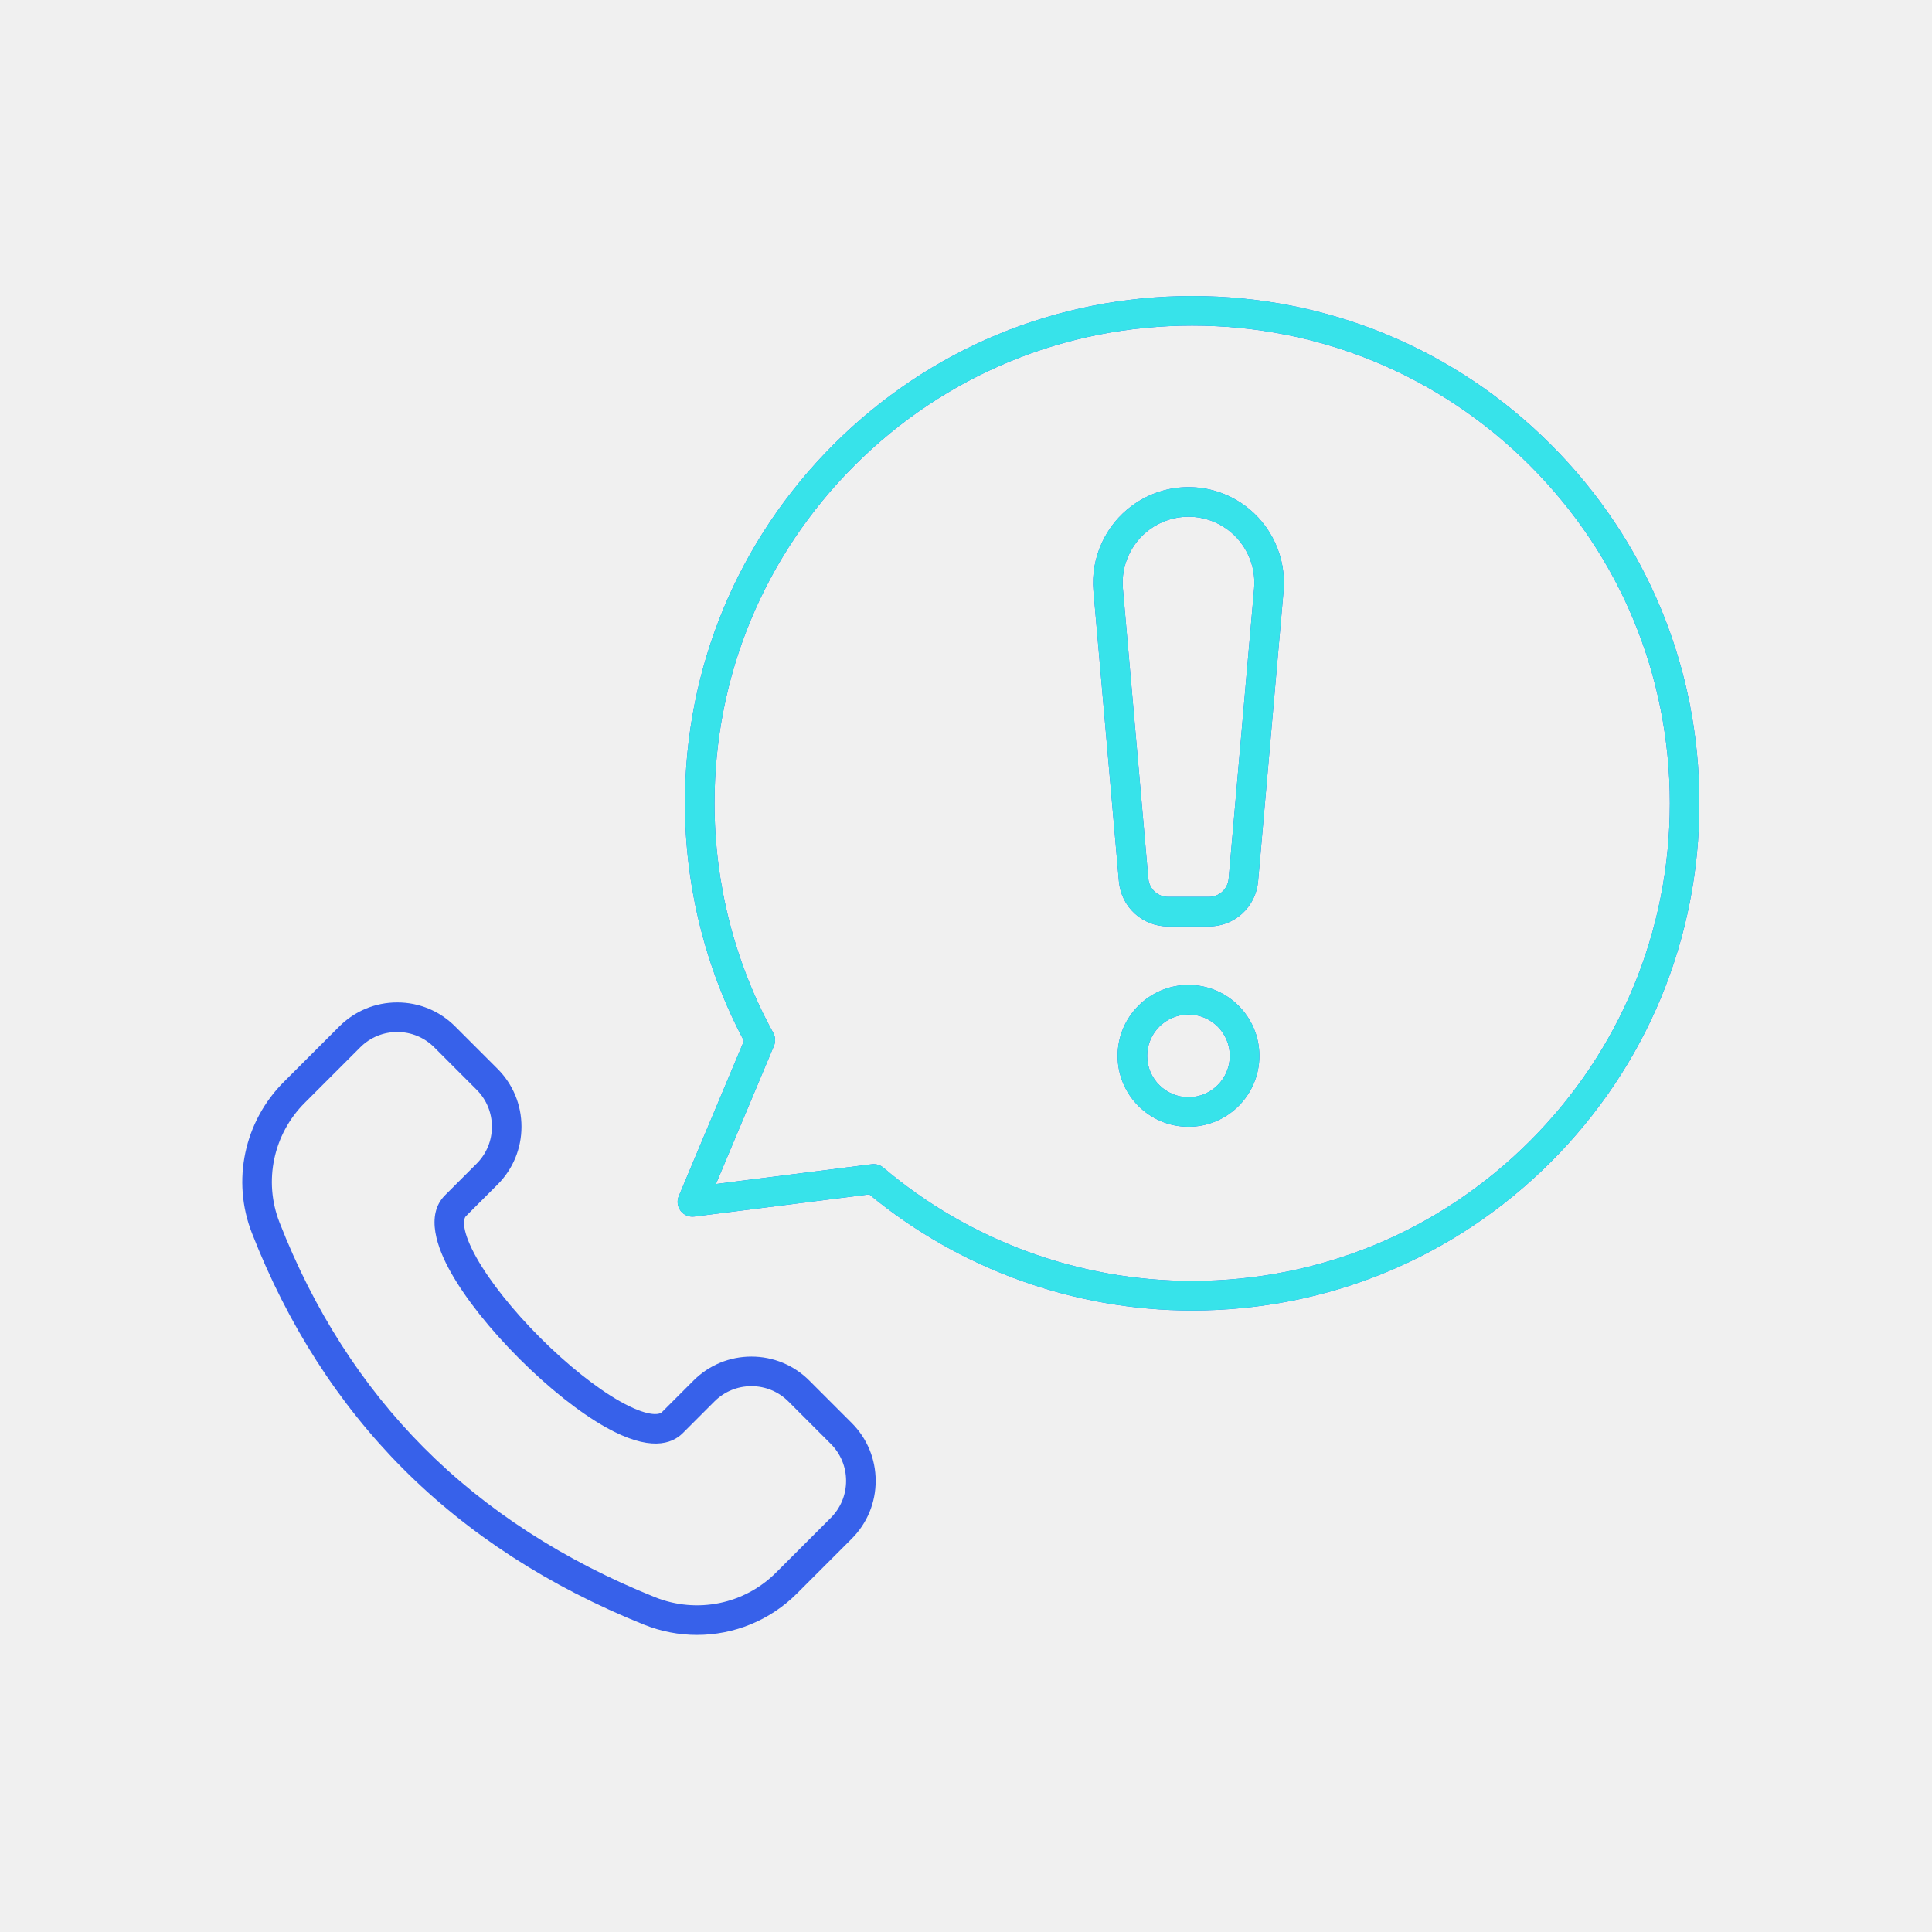
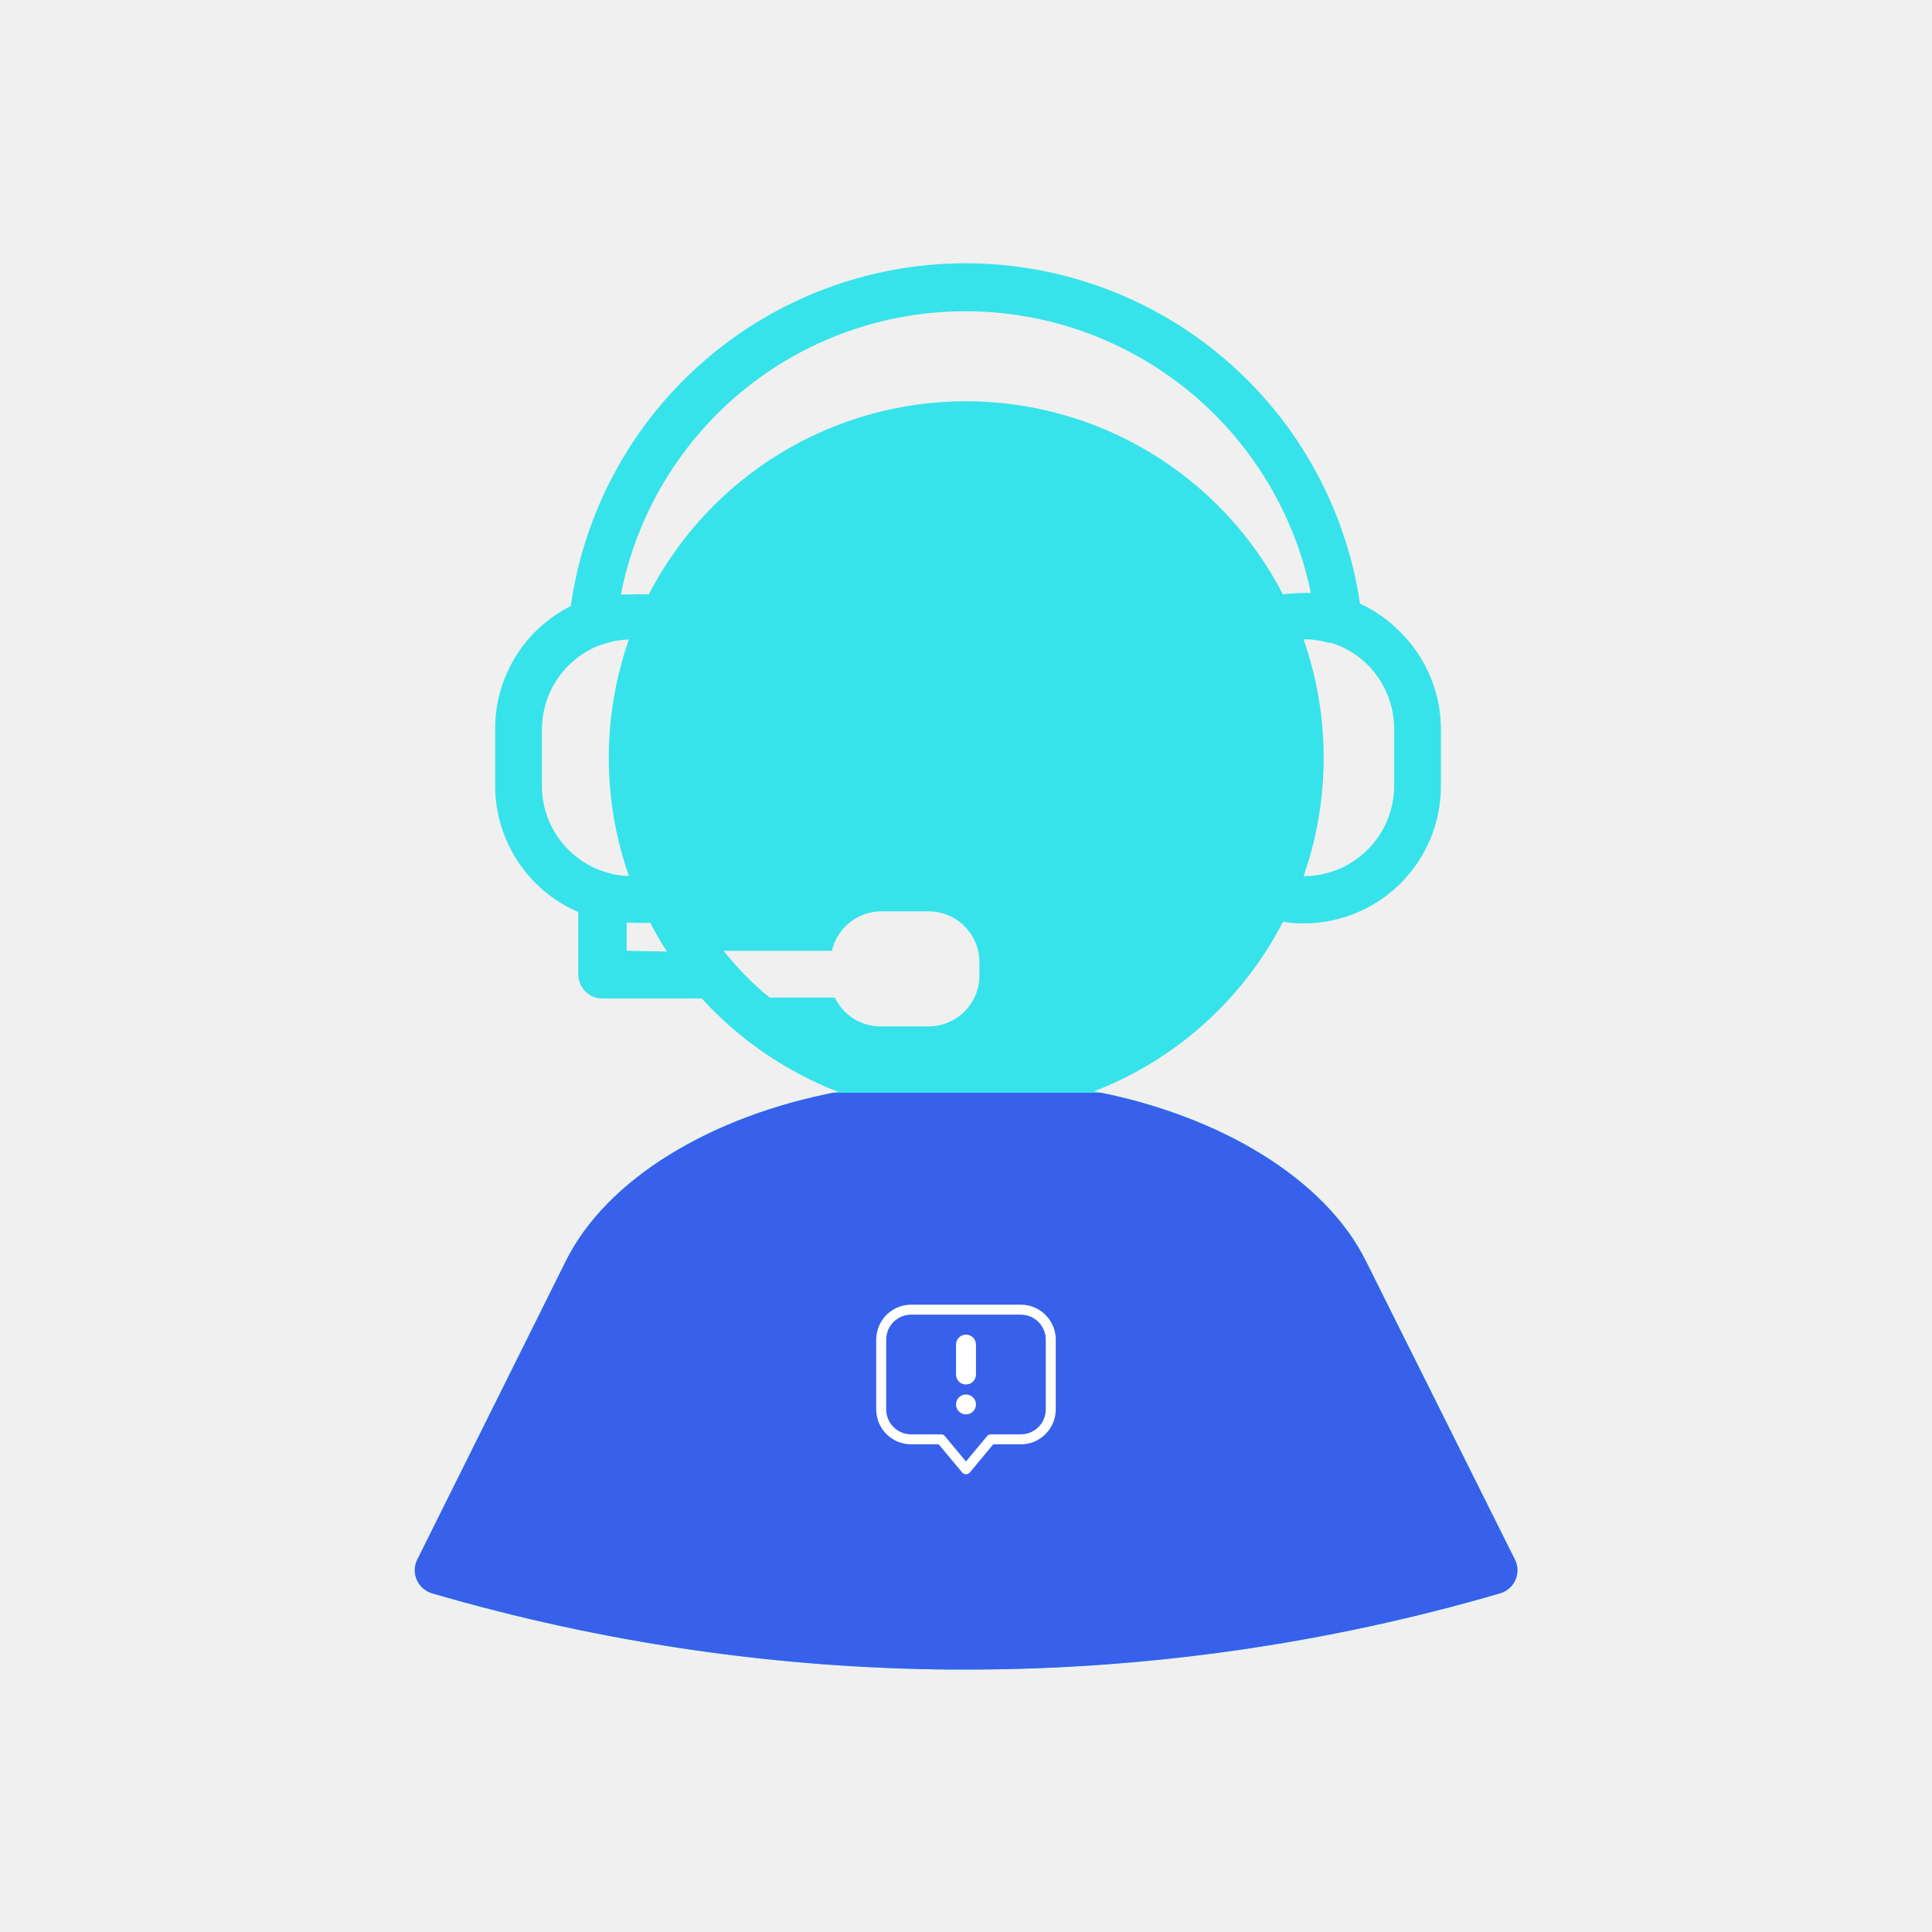
<svg xmlns="http://www.w3.org/2000/svg" width="512" zoomAndPan="magnify" viewBox="0 0 384 384" height="512" preserveAspectRatio="xMidYMid meet" version="1.2">
  <defs>
-     <clipPath id="768b642e74">
-       <path d="M 134 58.789 L 337.766 58.789 L 337.766 261 L 134 261 Z M 134 58.789 " />
+     <clipPath id="3d46007271">
+       <path d="M 82 52.09 L 302 52.09 L 302 331.84 L 82 331.84 Z M 82 52.09 " />
    </clipPath>
-     <clipPath id="ac08465428">
-       <path d="M 124.391 199 L 175 199 L 175 266.539 L 124.391 266.539 Z M 124.391 199 " />
+     <clipPath id="8593a76bc8">
+       <path d="M 82 217.199 L 302 217.199 L 302 331.84 L 82 331.84 Z M 82 217.199 " />
    </clipPath>
-     <clipPath id="9187ba305f">
-       <path d="M 134 58.789 L 337.766 58.789 L 337.766 261 L 134 261 Z M 134 58.789 " />
+     <clipPath id="096eae8f6d">
+       <path d="M 174.145 259.316 L 210 259.316 L 210 293.066 L 174.145 293.066 Z M 174.145 259.316 " />
    </clipPath>
  </defs>
-   <g id="b63b3f628e">
-     <path style=" stroke:none;fill-rule:nonzero;fill:#3761ea;fill-opacity:1;" d="M 240.254 184.141 L 232.195 184.141 C 227.051 184.141 222.832 180.273 222.387 175.148 L 217.328 117.453 C 216.75 110.859 219.719 104.344 225.074 100.453 C 231.742 95.605 240.707 95.605 247.375 100.453 C 252.73 104.344 255.699 110.859 255.121 117.453 L 250.062 175.148 C 249.613 180.273 245.395 184.141 240.25 184.141 Z M 228.531 105.207 C 224.832 107.895 222.785 112.391 223.184 116.941 L 228.242 174.637 C 228.422 176.703 230.121 178.262 232.195 178.262 L 240.254 178.262 C 242.328 178.262 244.027 176.703 244.207 174.637 L 249.266 116.941 C 249.664 112.391 247.617 107.895 243.918 105.207 C 239.316 101.863 233.133 101.863 228.531 105.207 Z M 226.801 102.828 L 226.805 102.828 Z M 226.801 102.828 " />
-     <path style=" stroke:none;fill-rule:nonzero;fill:#3761ea;fill-opacity:1;" d="M 236.227 223.953 C 228.453 223.953 222.133 217.633 222.133 209.859 C 222.133 202.09 228.453 195.766 236.227 195.766 C 243.996 195.766 250.316 202.09 250.316 209.859 C 250.316 217.633 243.996 223.953 236.227 223.953 Z M 236.227 201.645 C 231.695 201.645 228.012 205.332 228.012 209.859 C 228.012 214.391 231.695 218.074 236.227 218.074 C 240.754 218.074 244.438 214.391 244.438 209.859 C 244.438 205.332 240.754 201.645 236.227 201.645 Z M 236.227 201.645 " />
-     <path style=" stroke:none;fill-rule:nonzero;fill:#3761ea;fill-opacity:1;" d="M 138.531 324.953 C 134.992 324.953 131.426 324.285 128.008 322.914 C 109.164 315.355 93.023 304.902 80.035 291.848 C 67.23 278.98 57.148 263.242 50.066 245.07 C 46.027 234.719 48.516 222.93 56.406 215.043 L 67.441 204.008 C 70.516 200.934 74.605 199.238 78.953 199.238 C 83.301 199.238 87.391 200.934 90.465 204.008 L 98.883 212.426 C 101.957 215.5 103.648 219.586 103.648 223.938 C 103.648 228.285 101.957 232.375 98.883 235.449 L 92.602 241.727 C 92 242.332 91.77 244.758 94.738 250.027 C 97.391 254.734 101.996 260.52 107.383 265.902 C 112.766 271.289 118.555 275.895 123.258 278.547 C 128.527 281.516 130.953 281.285 131.555 280.684 L 137.836 274.402 C 140.91 271.328 145 269.633 149.348 269.633 C 153.695 269.633 157.785 271.328 160.859 274.402 L 169.277 282.82 C 172.352 285.895 174.047 289.984 174.047 294.332 C 174.047 298.68 172.352 302.77 169.277 305.844 L 158.402 316.719 C 153.027 322.094 145.848 324.953 138.527 324.953 Z M 78.953 205.117 C 76.176 205.117 73.562 206.199 71.598 208.164 L 60.562 219.199 C 54.324 225.438 52.352 234.754 55.543 242.934 C 62.332 260.348 71.973 275.41 84.203 287.699 C 96.625 300.188 112.098 310.199 130.195 317.457 C 138.5 320.789 147.938 318.867 154.246 312.562 L 165.121 301.688 C 167.086 299.723 168.168 297.109 168.168 294.332 C 168.168 291.555 167.086 288.941 165.121 286.977 L 156.703 278.559 C 154.738 276.594 152.129 275.512 149.348 275.512 C 146.57 275.512 143.957 276.594 141.992 278.559 L 135.715 284.84 C 133.535 287.02 129.105 288.586 120.375 283.668 C 115.148 280.723 109.055 275.891 103.227 270.059 C 97.395 264.23 92.562 258.141 89.617 252.91 C 86.902 248.094 84.496 241.52 88.445 237.57 L 94.723 231.293 C 96.691 229.328 97.77 226.715 97.77 223.938 C 97.77 221.156 96.691 218.547 94.723 216.582 L 86.309 208.164 C 84.344 206.199 81.73 205.117 78.953 205.117 Z M 156.324 314.641 L 156.328 314.641 Z M 156.324 314.641 " />
-     <g clip-rule="nonzero" clip-path="url(#768b642e74)">
-       <path style=" stroke:none;fill-rule:nonzero;fill:#3761ea;fill-opacity:1;" d="M 236.953 260.473 C 213.527 260.473 190.785 252.285 172.766 237.391 L 137.988 241.801 C 136.949 241.93 135.914 241.5 135.277 240.66 C 134.645 239.824 134.504 238.715 134.91 237.746 L 147.867 206.883 C 140.188 192.422 136.137 176.125 136.137 159.656 C 136.137 132.727 146.625 107.41 165.664 88.367 C 184.707 69.324 210.023 58.84 236.953 58.84 C 263.883 58.84 289.199 69.324 308.242 88.367 C 327.281 107.41 337.77 132.727 337.77 159.656 C 337.77 186.586 327.281 211.902 308.242 230.945 C 289.199 249.984 263.883 260.473 236.953 260.473 Z M 173.668 231.375 C 174.363 231.375 175.035 231.621 175.57 232.074 C 192.684 246.594 214.484 254.594 236.953 254.594 C 262.312 254.594 286.152 244.719 304.086 226.785 C 322.016 208.855 331.891 185.016 331.891 159.656 C 331.891 134.297 322.016 110.457 304.086 92.523 C 286.152 74.594 262.312 64.719 236.953 64.719 C 211.594 64.719 187.754 74.594 169.824 92.523 C 151.891 110.457 142.016 134.297 142.016 159.656 C 142.016 175.617 146.055 191.402 153.699 205.309 C 154.129 206.094 154.18 207.035 153.832 207.863 L 142.301 235.328 L 173.301 231.398 C 173.422 231.383 173.547 231.375 173.668 231.375 Z M 173.668 231.375 " />
+   <g id="a196595649">
+     <g clip-rule="nonzero" clip-path="url(#3d46007271)">
+       <path style=" stroke:none;fill-rule:nonzero;fill:#37e3ea;fill-opacity:1;" d="M 112.48 250.613 L 82.867 310.125 C 82.586 310.754 82.441 311.41 82.441 312.102 C 82.441 312.789 82.586 313.445 82.867 314.074 C 83.156 314.703 83.559 315.242 84.078 315.695 C 84.602 316.148 85.191 316.477 85.852 316.676 C 102.656 321.582 119.719 325.305 137.039 327.844 C 154.359 330.383 171.773 331.715 189.277 331.84 L 191.973 331.84 C 209.945 331.844 227.828 330.574 245.621 328.031 C 263.414 325.492 280.938 321.707 298.191 316.676 C 298.852 316.477 299.445 316.148 299.965 315.695 C 300.484 315.242 300.891 314.703 301.176 314.074 C 301.461 313.445 301.602 312.789 301.602 312.102 C 301.602 311.41 301.461 310.754 301.176 310.125 L 271.469 250.613 C 263.379 234.34 242.578 221.723 217.445 216.906 C 221.469 215.359 225.316 213.457 228.996 211.207 C 232.672 208.953 236.113 206.387 239.324 203.508 C 242.531 200.629 245.453 197.484 248.086 194.07 C 250.723 190.66 253.027 187.035 255 183.203 C 256.355 183.438 257.719 183.551 259.094 183.539 C 259.988 183.539 260.879 183.496 261.766 183.41 C 262.656 183.32 263.539 183.191 264.414 183.016 C 265.289 182.844 266.156 182.625 267.012 182.367 C 267.867 182.109 268.707 181.809 269.531 181.469 C 270.355 181.125 271.164 180.746 271.949 180.324 C 272.738 179.902 273.504 179.445 274.246 178.949 C 274.988 178.453 275.707 177.922 276.398 177.355 C 277.09 176.789 277.75 176.191 278.383 175.562 C 279.016 174.93 279.613 174.27 280.18 173.578 C 280.75 172.891 281.281 172.176 281.777 171.434 C 282.273 170.691 282.734 169.926 283.156 169.137 C 283.578 168.352 283.961 167.547 284.305 166.719 C 284.645 165.895 284.949 165.055 285.207 164.203 C 285.469 163.348 285.688 162.484 285.863 161.605 C 286.039 160.73 286.172 159.848 286.258 158.961 C 286.348 158.07 286.395 157.18 286.395 156.289 L 286.395 144.973 C 286.395 143.184 286.219 141.41 285.871 139.656 C 285.52 137.902 285.004 136.199 284.316 134.547 C 283.633 132.895 282.793 131.324 281.797 129.836 C 280.801 128.352 279.668 126.977 278.402 125.711 C 276.062 123.297 273.367 121.387 270.312 119.984 C 269.969 117.648 269.52 115.34 268.969 113.047 C 268.418 110.754 267.766 108.488 267.012 106.258 C 266.258 104.023 265.406 101.824 264.457 99.668 C 263.508 97.508 262.465 95.398 261.328 93.332 C 260.188 91.27 258.961 89.258 257.645 87.301 C 256.328 85.348 254.926 83.453 253.438 81.625 C 251.953 79.793 250.387 78.035 248.746 76.344 C 247.102 74.652 245.387 73.039 243.598 71.5 C 241.812 69.961 239.957 68.508 238.043 67.137 C 236.125 65.762 234.148 64.48 232.117 63.281 C 230.086 62.086 228.004 60.984 225.875 59.973 C 223.746 58.965 221.574 58.051 219.363 57.234 C 217.148 56.418 214.906 55.699 212.629 55.082 C 210.355 54.469 208.055 53.953 205.734 53.543 C 203.414 53.133 201.078 52.824 198.73 52.621 C 196.379 52.418 194.027 52.32 191.668 52.328 C 189.312 52.336 186.957 52.449 184.609 52.664 C 182.262 52.883 179.93 53.203 177.609 53.629 C 175.293 54.055 172.996 54.582 170.727 55.211 C 168.453 55.844 166.215 56.574 164.008 57.402 C 161.801 58.234 159.633 59.16 157.512 60.184 C 155.387 61.207 153.312 62.324 151.289 63.531 C 149.262 64.738 147.297 66.035 145.387 67.418 C 143.48 68.805 141.637 70.27 139.859 71.82 C 138.082 73.367 136.375 74.992 134.742 76.691 C 133.109 78.395 131.555 80.164 130.082 82.004 C 128.605 83.844 127.215 85.742 125.91 87.707 C 124.605 89.672 123.391 91.688 122.266 93.762 C 121.141 95.832 120.109 97.949 119.172 100.113 C 118.238 102.277 117.398 104.48 116.66 106.719 C 115.918 108.957 115.281 111.223 114.742 113.52 C 114.207 115.816 113.773 118.129 113.441 120.465 C 112.32 121.027 111.238 121.664 110.207 122.375 C 109.172 123.086 108.191 123.867 107.262 124.715 C 106.336 125.562 105.473 126.469 104.672 127.438 C 103.871 128.402 103.141 129.422 102.48 130.488 C 101.82 131.559 101.234 132.668 100.73 133.816 C 100.223 134.965 99.797 136.145 99.453 137.352 C 99.113 138.559 98.852 139.785 98.68 141.031 C 98.508 142.273 98.418 143.523 98.418 144.781 L 98.418 156 C 98.41 157.336 98.496 158.664 98.684 159.984 C 98.867 161.309 99.148 162.609 99.523 163.891 C 99.902 165.172 100.371 166.422 100.93 167.633 C 101.488 168.844 102.133 170.012 102.863 171.129 C 103.594 172.246 104.402 173.305 105.289 174.305 C 106.176 175.305 107.129 176.234 108.148 177.094 C 109.172 177.953 110.254 178.734 111.391 179.434 C 112.527 180.137 113.707 180.75 114.934 181.277 L 114.934 193.652 C 114.934 193.969 114.965 194.281 115.027 194.59 C 115.09 194.902 115.18 195.203 115.301 195.496 C 115.422 195.785 115.57 196.062 115.746 196.328 C 115.922 196.59 116.121 196.832 116.344 197.055 C 116.566 197.281 116.812 197.48 117.074 197.656 C 117.336 197.832 117.613 197.98 117.906 198.102 C 118.199 198.223 118.5 198.312 118.809 198.375 C 119.121 198.438 119.434 198.465 119.75 198.465 L 139.492 198.465 C 143.227 202.559 147.379 206.168 151.949 209.297 C 156.52 212.43 161.387 214.996 166.551 217.004 C 141.32 221.77 120.566 234.34 112.48 250.613 Z M 277.102 144.973 L 277.102 156.191 C 277.102 156.781 277.07 157.367 277.012 157.953 C 276.953 158.539 276.863 159.121 276.75 159.699 C 276.633 160.273 276.488 160.844 276.316 161.406 C 276.145 161.973 275.945 162.523 275.719 163.066 C 275.492 163.613 275.238 164.141 274.961 164.66 C 274.684 165.18 274.379 165.684 274.051 166.172 C 273.723 166.66 273.371 167.133 272.996 167.59 C 272.625 168.043 272.227 168.477 271.812 168.895 C 271.395 169.309 270.957 169.703 270.504 170.078 C 270.047 170.449 269.574 170.801 269.086 171.125 C 268.594 171.453 268.09 171.754 267.57 172.031 C 267.051 172.309 266.52 172.559 265.977 172.785 C 265.43 173.012 264.875 173.207 264.312 173.379 C 263.75 173.551 263.18 173.691 262.602 173.805 C 262.023 173.922 261.441 174.008 260.855 174.066 C 260.27 174.121 259.684 174.152 259.094 174.152 C 260.418 170.367 261.414 166.5 262.086 162.547 C 262.754 158.594 263.09 154.613 263.09 150.605 C 263.09 146.598 262.754 142.617 262.086 138.664 C 261.414 134.711 260.418 130.844 259.094 127.062 C 260.816 127.059 262.5 127.297 264.148 127.781 L 264.633 127.781 C 267.375 128.648 269.766 130.09 271.805 132.117 C 273.512 133.82 274.824 135.785 275.742 138.016 C 276.66 140.242 277.113 142.562 277.102 144.973 Z M 191.973 61.867 C 193.973 61.867 195.965 61.957 197.953 62.129 C 199.945 62.305 201.922 62.562 203.891 62.906 C 205.859 63.246 207.809 63.672 209.738 64.184 C 211.672 64.691 213.578 65.281 215.457 65.953 C 217.336 66.625 219.188 67.379 221.004 68.207 C 222.82 69.039 224.598 69.941 226.336 70.926 C 228.074 71.906 229.77 72.961 231.418 74.09 C 233.066 75.215 234.668 76.41 236.215 77.672 C 237.762 78.938 239.25 80.266 240.684 81.656 C 242.117 83.047 243.488 84.496 244.797 86.004 C 246.109 87.512 247.352 89.07 248.527 90.688 C 249.703 92.301 250.809 93.961 251.844 95.672 C 252.879 97.379 253.836 99.129 254.723 100.918 C 255.605 102.711 256.414 104.535 257.141 106.395 C 257.871 108.254 258.52 110.141 259.086 112.059 C 259.652 113.973 260.137 115.906 260.539 117.863 C 260.059 117.816 259.574 117.816 259.094 117.863 C 257.723 117.863 256.359 117.961 255 118.152 C 253.516 115.273 251.84 112.512 249.977 109.863 C 248.113 107.211 246.078 104.703 243.871 102.332 C 241.66 99.961 239.301 97.754 236.793 95.707 C 234.281 93.66 231.645 91.793 228.875 90.109 C 226.109 88.422 223.242 86.934 220.273 85.641 C 217.301 84.348 214.258 83.266 211.137 82.391 C 208.02 81.516 204.855 80.855 201.645 80.414 C 198.438 79.973 195.215 79.75 191.973 79.75 C 188.734 79.75 185.512 79.973 182.301 80.414 C 179.094 80.855 175.93 81.516 172.809 82.391 C 169.691 83.266 166.645 84.348 163.676 85.641 C 160.707 86.934 157.836 88.422 155.07 90.109 C 152.305 91.793 149.668 93.66 147.156 95.707 C 144.645 97.754 142.285 99.961 140.078 102.332 C 137.871 104.703 135.836 107.211 133.969 109.863 C 132.105 112.512 130.43 115.273 128.945 118.152 C 127.84 118.082 126.73 118.082 125.625 118.152 L 123.41 118.152 C 123.793 116.188 124.266 114.238 124.82 112.312 C 125.375 110.387 126.008 108.488 126.727 106.617 C 127.445 104.746 128.242 102.91 129.117 101.105 C 129.996 99.305 130.945 97.543 131.977 95.82 C 133.004 94.102 134.102 92.426 135.277 90.801 C 136.449 89.176 137.688 87.605 138.996 86.086 C 140.305 84.566 141.676 83.105 143.109 81.707 C 144.543 80.305 146.035 78.969 147.586 77.699 C 149.133 76.426 150.734 75.223 152.387 74.09 C 154.039 72.957 155.738 71.895 157.484 70.91 C 159.227 69.922 161.012 69.012 162.836 68.18 C 164.656 67.344 166.512 66.59 168.402 65.918 C 170.289 65.246 172.203 64.652 174.141 64.145 C 176.078 63.637 178.035 63.215 180.012 62.875 C 181.988 62.535 183.973 62.281 185.973 62.113 C 187.969 61.945 189.969 61.863 191.973 61.867 Z M 107.711 156.191 L 107.711 144.973 C 107.715 144.098 107.781 143.227 107.91 142.359 C 108.039 141.496 108.23 140.645 108.48 139.805 C 108.734 138.969 109.047 138.152 109.418 137.359 C 109.793 136.566 110.219 135.809 110.703 135.078 C 111.188 134.348 111.719 133.656 112.305 133.004 C 112.887 132.352 113.516 131.746 114.188 131.184 C 114.859 130.625 115.57 130.117 116.316 129.66 C 117.062 129.203 117.836 128.801 118.641 128.457 L 119.797 128.07 C 121.48 127.477 123.215 127.156 124.996 127.109 C 123.676 130.883 122.68 134.746 122.008 138.688 C 121.336 142.633 121 146.605 121 150.605 C 121 154.605 121.336 158.578 122.008 162.523 C 122.68 166.469 123.676 170.328 124.996 174.102 C 123.52 174.102 122.074 173.875 120.664 173.43 C 119.734 173.16 118.836 172.82 117.961 172.406 C 117.09 171.996 116.254 171.516 115.457 170.965 C 114.664 170.418 113.918 169.809 113.219 169.141 C 112.523 168.469 111.883 167.75 111.305 166.977 C 110.723 166.203 110.207 165.391 109.762 164.535 C 109.312 163.68 108.934 162.793 108.629 161.875 C 108.324 160.961 108.094 160.023 107.941 159.07 C 107.785 158.117 107.711 157.156 107.711 156.191 Z M 124.562 188.98 L 124.562 183.395 L 125.863 183.395 C 126.988 183.465 128.109 183.465 129.234 183.395 C 130.238 185.367 131.348 187.277 132.559 189.125 Z M 144.066 188.98 L 165.348 188.98 C 165.473 188.438 165.641 187.906 165.855 187.391 C 166.066 186.875 166.32 186.379 166.617 185.902 C 166.91 185.43 167.242 184.98 167.609 184.562 C 167.98 184.145 168.383 183.758 168.816 183.402 C 169.246 183.051 169.707 182.734 170.191 182.461 C 170.676 182.184 171.184 181.945 171.707 181.754 C 172.23 181.562 172.766 181.414 173.316 181.309 C 173.863 181.203 174.418 181.145 174.977 181.133 L 184.605 181.133 C 185.27 181.137 185.926 181.203 186.574 181.336 C 187.223 181.469 187.852 181.66 188.461 181.918 C 189.07 182.172 189.652 182.484 190.203 182.855 C 190.75 183.223 191.258 183.641 191.727 184.113 C 192.191 184.582 192.609 185.09 192.977 185.641 C 193.344 186.191 193.652 186.773 193.906 187.387 C 194.156 187.996 194.348 188.629 194.477 189.277 C 194.605 189.926 194.672 190.582 194.672 191.246 L 194.672 193.891 C 194.672 194.555 194.605 195.211 194.477 195.859 C 194.348 196.508 194.156 197.141 193.906 197.75 C 193.652 198.363 193.344 198.945 192.977 199.496 C 192.609 200.047 192.191 200.555 191.727 201.027 C 191.258 201.496 190.75 201.914 190.203 202.285 C 189.652 202.652 189.07 202.965 188.461 203.219 C 187.852 203.477 187.223 203.668 186.574 203.801 C 185.926 203.934 185.27 204 184.605 204.004 L 174.977 204.004 C 174.027 204 173.102 203.867 172.191 203.602 C 171.281 203.336 170.426 202.949 169.625 202.445 C 168.824 201.938 168.109 201.328 167.48 200.621 C 166.852 199.91 166.332 199.129 165.926 198.273 L 152.973 198.273 C 149.582 195.512 146.531 192.414 143.824 188.98 Z M 144.066 188.98 " />
    </g>
-     <path style=" stroke:none;fill-rule:nonzero;fill:#37e3ea;fill-opacity:1;" d="M 240.254 184.141 L 232.195 184.141 C 227.051 184.141 222.832 180.273 222.387 175.148 L 217.328 117.453 C 216.75 110.859 219.719 104.344 225.074 100.453 C 231.742 95.605 240.707 95.605 247.375 100.453 C 252.73 104.344 255.699 110.859 255.121 117.453 L 250.062 175.148 C 249.613 180.273 245.395 184.141 240.25 184.141 Z M 228.531 105.207 C 224.832 107.895 222.785 112.391 223.184 116.941 L 228.242 174.637 C 228.422 176.703 230.121 178.262 232.195 178.262 L 240.254 178.262 C 242.328 178.262 244.027 176.703 244.207 174.637 L 249.266 116.941 C 249.664 112.391 247.617 107.895 243.918 105.207 C 239.316 101.863 233.133 101.863 228.531 105.207 Z M 226.801 102.828 L 226.805 102.828 Z M 226.801 102.828 " />
-     <path style=" stroke:none;fill-rule:nonzero;fill:#37e3ea;fill-opacity:1;" d="M 236.227 223.953 C 228.453 223.953 222.133 217.633 222.133 209.859 C 222.133 202.09 228.453 195.766 236.227 195.766 C 243.996 195.766 250.316 202.09 250.316 209.859 C 250.316 217.633 243.996 223.953 236.227 223.953 Z M 236.227 201.645 C 231.695 201.645 228.012 205.332 228.012 209.859 C 228.012 214.391 231.695 218.074 236.227 218.074 C 240.754 218.074 244.438 214.391 244.438 209.859 C 244.438 205.332 240.754 201.645 236.227 201.645 Z M 236.227 201.645 " />
-     <g clip-rule="nonzero" clip-path="url(#ac08465428)">
-       <path style=" stroke:none;fill-rule:nonzero;fill:#37e3ea;fill-opacity:1;" d="M 138.531 324.953 C 134.992 324.953 131.426 324.285 128.008 322.914 C 109.164 315.355 93.023 304.902 80.035 291.848 C 67.23 278.98 57.148 263.242 50.066 245.07 C 46.027 234.719 48.516 222.93 56.406 215.043 L 67.441 204.008 C 70.516 200.934 74.605 199.238 78.953 199.238 C 83.301 199.238 87.391 200.934 90.465 204.008 L 98.883 212.426 C 101.957 215.5 103.648 219.586 103.648 223.938 C 103.648 228.285 101.957 232.375 98.883 235.449 L 92.602 241.727 C 92 242.332 91.77 244.758 94.738 250.027 C 97.391 254.734 101.996 260.52 107.383 265.902 C 112.766 271.289 118.555 275.895 123.258 278.547 C 128.527 281.516 130.953 281.285 131.555 280.684 L 137.836 274.402 C 140.91 271.328 145 269.633 149.348 269.633 C 153.695 269.633 157.785 271.328 160.859 274.402 L 169.277 282.82 C 172.352 285.895 174.047 289.984 174.047 294.332 C 174.047 298.68 172.352 302.77 169.277 305.844 L 158.402 316.719 C 153.027 322.094 145.848 324.953 138.527 324.953 Z M 78.953 205.117 C 76.176 205.117 73.562 206.199 71.598 208.164 L 60.562 219.199 C 54.324 225.438 52.352 234.754 55.543 242.934 C 62.332 260.348 71.973 275.41 84.203 287.699 C 96.625 300.188 112.098 310.199 130.195 317.457 C 138.5 320.789 147.938 318.867 154.246 312.562 L 165.121 301.688 C 167.086 299.723 168.168 297.109 168.168 294.332 C 168.168 291.555 167.086 288.941 165.121 286.977 L 156.703 278.559 C 154.738 276.594 152.129 275.512 149.348 275.512 C 146.57 275.512 143.957 276.594 141.992 278.559 L 135.715 284.84 C 133.535 287.02 129.105 288.586 120.375 283.668 C 115.148 280.723 109.055 275.891 103.227 270.059 C 97.395 264.23 92.562 258.141 89.617 252.91 C 86.902 248.094 84.496 241.52 88.445 237.57 L 94.723 231.293 C 96.691 229.328 97.77 226.715 97.77 223.938 C 97.77 221.156 96.691 218.547 94.723 216.582 L 86.309 208.164 C 84.344 206.199 81.73 205.117 78.953 205.117 Z M 156.324 314.641 L 156.328 314.641 Z M 156.324 314.641 " />
+     <g clip-rule="nonzero" clip-path="url(#8593a76bc8)">
+       <path style=" stroke:none;fill-rule:nonzero;fill:#3761ea;fill-opacity:1;" d="M 112.48 250.613 L 82.867 310.125 C 82.586 310.754 82.441 311.41 82.441 312.102 C 82.441 312.789 82.586 313.445 82.867 314.074 C 83.156 314.703 83.559 315.242 84.078 315.695 C 84.602 316.148 85.191 316.477 85.852 316.676 C 102.656 321.582 119.719 325.305 137.039 327.844 C 154.359 330.383 171.773 331.715 189.277 331.84 L 191.973 331.84 C 209.945 331.844 227.828 330.574 245.621 328.031 C 263.414 325.492 280.938 321.707 298.191 316.676 C 298.852 316.477 299.445 316.148 299.965 315.695 C 300.484 315.242 300.891 314.703 301.176 314.074 C 301.461 313.445 301.602 312.789 301.602 312.102 C 301.602 311.41 301.461 310.754 301.176 310.125 L 271.469 250.613 C 263.379 234.34 242.578 221.723 217.445 216.906 C 221.469 215.359 225.316 213.457 228.996 211.207 C 232.672 208.953 236.113 206.387 239.324 203.508 C 242.531 200.629 245.453 197.484 248.086 194.07 C 250.723 190.66 253.027 187.035 255 183.203 C 256.355 183.438 257.719 183.551 259.094 183.539 C 259.988 183.539 260.879 183.496 261.766 183.41 C 262.656 183.32 263.539 183.191 264.414 183.016 C 265.289 182.844 266.156 182.625 267.012 182.367 C 267.867 182.109 268.707 181.809 269.531 181.469 C 270.355 181.125 271.164 180.746 271.949 180.324 C 272.738 179.902 273.504 179.445 274.246 178.949 C 274.988 178.453 275.707 177.922 276.398 177.355 C 277.09 176.789 277.75 176.191 278.383 175.562 C 279.016 174.93 279.613 174.27 280.18 173.578 C 280.75 172.891 281.281 172.176 281.777 171.434 C 282.273 170.691 282.734 169.926 283.156 169.137 C 283.578 168.352 283.961 167.547 284.305 166.719 C 284.645 165.895 284.949 165.055 285.207 164.203 C 285.469 163.348 285.688 162.484 285.863 161.605 C 286.039 160.73 286.172 159.848 286.258 158.961 C 286.348 158.07 286.395 157.18 286.395 156.289 L 286.395 144.973 C 286.395 143.184 286.219 141.41 285.871 139.656 C 285.52 137.902 285.004 136.199 284.316 134.547 C 283.633 132.895 282.793 131.324 281.797 129.836 C 280.801 128.352 279.668 126.977 278.402 125.711 C 276.062 123.297 273.367 121.387 270.312 119.984 C 269.969 117.648 269.52 115.34 268.969 113.047 C 268.418 110.754 267.766 108.488 267.012 106.258 C 266.258 104.023 265.406 101.824 264.457 99.668 C 263.508 97.508 262.465 95.398 261.328 93.332 C 260.188 91.27 258.961 89.258 257.645 87.301 C 256.328 85.348 254.926 83.453 253.438 81.625 C 251.953 79.793 250.387 78.035 248.746 76.344 C 247.102 74.652 245.387 73.039 243.598 71.5 C 241.812 69.961 239.957 68.508 238.043 67.137 C 236.125 65.762 234.148 64.48 232.117 63.281 C 230.086 62.086 228.004 60.984 225.875 59.973 C 223.746 58.965 221.574 58.051 219.363 57.234 C 217.148 56.418 214.906 55.699 212.629 55.082 C 210.355 54.469 208.055 53.953 205.734 53.543 C 203.414 53.133 201.078 52.824 198.73 52.621 C 196.379 52.418 194.027 52.32 191.668 52.328 C 189.312 52.336 186.957 52.449 184.609 52.664 C 182.262 52.883 179.93 53.203 177.609 53.629 C 175.293 54.055 172.996 54.582 170.727 55.211 C 168.453 55.844 166.215 56.574 164.008 57.402 C 161.801 58.234 159.633 59.16 157.512 60.184 C 155.387 61.207 153.312 62.324 151.289 63.531 C 149.262 64.738 147.297 66.035 145.387 67.418 C 143.48 68.805 141.637 70.27 139.859 71.82 C 138.082 73.367 136.375 74.992 134.742 76.691 C 133.109 78.395 131.555 80.164 130.082 82.004 C 128.605 83.844 127.215 85.742 125.91 87.707 C 124.605 89.672 123.391 91.688 122.266 93.762 C 121.141 95.832 120.109 97.949 119.172 100.113 C 118.238 102.277 117.398 104.48 116.66 106.719 C 115.918 108.957 115.281 111.223 114.742 113.52 C 114.207 115.816 113.773 118.129 113.441 120.465 C 112.32 121.027 111.238 121.664 110.207 122.375 C 109.172 123.086 108.191 123.867 107.262 124.715 C 106.336 125.562 105.473 126.469 104.672 127.438 C 103.871 128.402 103.141 129.422 102.48 130.488 C 101.82 131.559 101.234 132.668 100.73 133.816 C 100.223 134.965 99.797 136.145 99.453 137.352 C 99.113 138.559 98.852 139.785 98.68 141.031 C 98.508 142.273 98.418 143.523 98.418 144.781 L 98.418 156 C 98.41 157.336 98.496 158.664 98.684 159.984 C 98.867 161.309 99.148 162.609 99.523 163.891 C 99.902 165.172 100.371 166.422 100.93 167.633 C 101.488 168.844 102.133 170.012 102.863 171.129 C 103.594 172.246 104.402 173.305 105.289 174.305 C 106.176 175.305 107.129 176.234 108.148 177.094 C 109.172 177.953 110.254 178.734 111.391 179.434 C 112.527 180.137 113.707 180.75 114.934 181.277 L 114.934 193.652 C 114.934 193.969 114.965 194.281 115.027 194.59 C 115.09 194.902 115.18 195.203 115.301 195.496 C 115.422 195.785 115.57 196.062 115.746 196.328 C 115.922 196.59 116.121 196.832 116.344 197.055 C 116.566 197.281 116.812 197.48 117.074 197.656 C 117.336 197.832 117.613 197.98 117.906 198.102 C 118.199 198.223 118.5 198.312 118.809 198.375 C 119.121 198.438 119.434 198.465 119.75 198.465 L 139.492 198.465 C 143.227 202.559 147.379 206.168 151.949 209.297 C 156.52 212.43 161.387 214.996 166.551 217.004 C 141.32 221.77 120.566 234.34 112.48 250.613 Z M 277.102 144.973 L 277.102 156.191 C 277.102 156.781 277.07 157.367 277.012 157.953 C 276.953 158.539 276.863 159.121 276.75 159.699 C 276.633 160.273 276.488 160.844 276.316 161.406 C 276.145 161.973 275.945 162.523 275.719 163.066 C 275.492 163.613 275.238 164.141 274.961 164.66 C 274.684 165.18 274.379 165.684 274.051 166.172 C 273.723 166.66 273.371 167.133 272.996 167.59 C 272.625 168.043 272.227 168.477 271.812 168.895 C 271.395 169.309 270.957 169.703 270.504 170.078 C 270.047 170.449 269.574 170.801 269.086 171.125 C 268.594 171.453 268.09 171.754 267.57 172.031 C 267.051 172.309 266.52 172.559 265.977 172.785 C 265.43 173.012 264.875 173.207 264.312 173.379 C 263.75 173.551 263.18 173.691 262.602 173.805 C 262.023 173.922 261.441 174.008 260.855 174.066 C 260.27 174.121 259.684 174.152 259.094 174.152 C 260.418 170.367 261.414 166.5 262.086 162.547 C 262.754 158.594 263.09 154.613 263.09 150.605 C 263.09 146.598 262.754 142.617 262.086 138.664 C 261.414 134.711 260.418 130.844 259.094 127.062 C 260.816 127.059 262.5 127.297 264.148 127.781 L 264.633 127.781 C 267.375 128.648 269.766 130.09 271.805 132.117 C 273.512 133.82 274.824 135.785 275.742 138.016 C 276.66 140.242 277.113 142.562 277.102 144.973 Z M 191.973 61.867 C 193.973 61.867 195.965 61.957 197.953 62.129 C 199.945 62.305 201.922 62.562 203.891 62.906 C 205.859 63.246 207.809 63.672 209.738 64.184 C 211.672 64.691 213.578 65.281 215.457 65.953 C 217.336 66.625 219.188 67.379 221.004 68.207 C 222.82 69.039 224.598 69.941 226.336 70.926 C 228.074 71.906 229.77 72.961 231.418 74.09 C 233.066 75.215 234.668 76.41 236.215 77.672 C 237.762 78.938 239.25 80.266 240.684 81.656 C 242.117 83.047 243.488 84.496 244.797 86.004 C 246.109 87.512 247.352 89.07 248.527 90.688 C 249.703 92.301 250.809 93.961 251.844 95.672 C 252.879 97.379 253.836 99.129 254.723 100.918 C 255.605 102.711 256.414 104.535 257.141 106.395 C 257.871 108.254 258.52 110.141 259.086 112.059 C 259.652 113.973 260.137 115.906 260.539 117.863 C 260.059 117.816 259.574 117.816 259.094 117.863 C 257.723 117.863 256.359 117.961 255 118.152 C 253.516 115.273 251.84 112.512 249.977 109.863 C 248.113 107.211 246.078 104.703 243.871 102.332 C 241.66 99.961 239.301 97.754 236.793 95.707 C 234.281 93.66 231.645 91.793 228.875 90.109 C 226.109 88.422 223.242 86.934 220.273 85.641 C 217.301 84.348 214.258 83.266 211.137 82.391 C 208.02 81.516 204.855 80.855 201.645 80.414 C 198.438 79.973 195.215 79.75 191.973 79.75 C 188.734 79.75 185.512 79.973 182.301 80.414 C 179.094 80.855 175.93 81.516 172.809 82.391 C 169.691 83.266 166.645 84.348 163.676 85.641 C 160.707 86.934 157.836 88.422 155.07 90.109 C 152.305 91.793 149.668 93.66 147.156 95.707 C 144.645 97.754 142.285 99.961 140.078 102.332 C 137.871 104.703 135.836 107.211 133.969 109.863 C 132.105 112.512 130.43 115.273 128.945 118.152 C 127.84 118.082 126.73 118.082 125.625 118.152 L 123.41 118.152 C 123.793 116.188 124.266 114.238 124.82 112.312 C 125.375 110.387 126.008 108.488 126.727 106.617 C 127.445 104.746 128.242 102.91 129.117 101.105 C 129.996 99.305 130.945 97.543 131.977 95.82 C 133.004 94.102 134.102 92.426 135.277 90.801 C 136.449 89.176 137.688 87.605 138.996 86.086 C 140.305 84.566 141.676 83.105 143.109 81.707 C 144.543 80.305 146.035 78.969 147.586 77.699 C 149.133 76.426 150.734 75.223 152.387 74.09 C 154.039 72.957 155.738 71.895 157.484 70.91 C 159.227 69.922 161.012 69.012 162.836 68.18 C 164.656 67.344 166.512 66.59 168.402 65.918 C 170.289 65.246 172.203 64.652 174.141 64.145 C 176.078 63.637 178.035 63.215 180.012 62.875 C 181.988 62.535 183.973 62.281 185.973 62.113 C 187.969 61.945 189.969 61.863 191.973 61.867 Z M 107.711 156.191 L 107.711 144.973 C 107.715 144.098 107.781 143.227 107.91 142.359 C 108.039 141.496 108.23 140.645 108.48 139.805 C 108.734 138.969 109.047 138.152 109.418 137.359 C 109.793 136.566 110.219 135.809 110.703 135.078 C 111.188 134.348 111.719 133.656 112.305 133.004 C 112.887 132.352 113.516 131.746 114.188 131.184 C 114.859 130.625 115.57 130.117 116.316 129.66 C 117.062 129.203 117.836 128.801 118.641 128.457 L 119.797 128.07 C 121.48 127.477 123.215 127.156 124.996 127.109 C 123.676 130.883 122.68 134.746 122.008 138.688 C 121.336 142.633 121 146.605 121 150.605 C 121 154.605 121.336 158.578 122.008 162.523 C 122.68 166.469 123.676 170.328 124.996 174.102 C 123.52 174.102 122.074 173.875 120.664 173.43 C 119.734 173.16 118.836 172.82 117.961 172.406 C 117.09 171.996 116.254 171.516 115.457 170.965 C 114.664 170.418 113.918 169.809 113.219 169.141 C 112.523 168.469 111.883 167.75 111.305 166.977 C 110.723 166.203 110.207 165.391 109.762 164.535 C 109.312 163.68 108.934 162.793 108.629 161.875 C 108.324 160.961 108.094 160.023 107.941 159.07 C 107.785 158.117 107.711 157.156 107.711 156.191 Z M 124.562 188.98 L 124.562 183.395 L 125.863 183.395 C 126.988 183.465 128.109 183.465 129.234 183.395 C 130.238 185.367 131.348 187.277 132.559 189.125 Z M 144.066 188.98 L 165.348 188.98 C 165.473 188.438 165.641 187.906 165.855 187.391 C 166.066 186.875 166.32 186.379 166.617 185.902 C 166.91 185.43 167.242 184.98 167.609 184.562 C 167.98 184.145 168.383 183.758 168.816 183.402 C 169.246 183.051 169.707 182.734 170.191 182.461 C 170.676 182.184 171.184 181.945 171.707 181.754 C 172.23 181.562 172.766 181.414 173.316 181.309 C 173.863 181.203 174.418 181.145 174.977 181.133 L 184.605 181.133 C 185.27 181.137 185.926 181.203 186.574 181.336 C 187.223 181.469 187.852 181.66 188.461 181.918 C 189.07 182.172 189.652 182.484 190.203 182.855 C 190.75 183.223 191.258 183.641 191.727 184.113 C 192.191 184.582 192.609 185.09 192.977 185.641 C 193.344 186.191 193.652 186.773 193.906 187.387 C 194.156 187.996 194.348 188.629 194.477 189.277 C 194.605 189.926 194.672 190.582 194.672 191.246 L 194.672 193.891 C 194.672 194.555 194.605 195.211 194.477 195.859 C 194.348 196.508 194.156 197.141 193.906 197.75 C 193.652 198.363 193.344 198.945 192.977 199.496 C 192.609 200.047 192.191 200.555 191.727 201.027 C 191.258 201.496 190.75 201.914 190.203 202.285 C 189.652 202.652 189.07 202.965 188.461 203.219 C 187.852 203.477 187.223 203.668 186.574 203.801 C 185.926 203.934 185.27 204 184.605 204.004 L 174.977 204.004 C 174.027 204 173.102 203.867 172.191 203.602 C 171.281 203.336 170.426 202.949 169.625 202.445 C 168.824 201.938 168.109 201.328 167.48 200.621 C 166.852 199.91 166.332 199.129 165.926 198.273 L 152.973 198.273 C 149.582 195.512 146.531 192.414 143.824 188.98 Z M 144.066 188.98 " />
    </g>
-     <g clip-rule="nonzero" clip-path="url(#9187ba305f)">
-       <path style=" stroke:none;fill-rule:nonzero;fill:#37e3ea;fill-opacity:1;" d="M 236.953 260.473 C 213.527 260.473 190.785 252.285 172.766 237.391 L 137.988 241.801 C 136.949 241.93 135.914 241.5 135.277 240.66 C 134.645 239.824 134.504 238.715 134.91 237.746 L 147.867 206.883 C 140.188 192.422 136.137 176.125 136.137 159.656 C 136.137 132.727 146.625 107.41 165.664 88.367 C 184.707 69.324 210.023 58.84 236.953 58.84 C 263.883 58.84 289.199 69.324 308.242 88.367 C 327.281 107.41 337.77 132.727 337.77 159.656 C 337.77 186.586 327.281 211.902 308.242 230.945 C 289.199 249.984 263.883 260.473 236.953 260.473 Z M 173.668 231.375 C 174.363 231.375 175.035 231.621 175.57 232.074 C 192.684 246.594 214.484 254.594 236.953 254.594 C 262.312 254.594 286.152 244.719 304.086 226.785 C 322.016 208.855 331.891 185.016 331.891 159.656 C 331.891 134.297 322.016 110.457 304.086 92.523 C 286.152 74.594 262.312 64.719 236.953 64.719 C 211.594 64.719 187.754 74.594 169.824 92.523 C 151.891 110.457 142.016 134.297 142.016 159.656 C 142.016 175.617 146.055 191.402 153.699 205.309 C 154.129 206.094 154.18 207.035 153.832 207.863 L 142.301 235.328 L 173.301 231.398 C 173.422 231.383 173.547 231.375 173.668 231.375 Z M 173.668 231.375 " />
+     <g clip-rule="nonzero" clip-path="url(#096eae8f6d)">
+       <path style=" stroke:none;fill-rule:nonzero;fill:#ffffff;fill-opacity:1;" d="M 202.902 259.316 L 181.094 259.316 C 180.637 259.316 180.188 259.363 179.738 259.449 C 179.293 259.539 178.859 259.672 178.438 259.848 C 178.02 260.02 177.617 260.234 177.238 260.488 C 176.859 260.742 176.512 261.027 176.188 261.352 C 175.867 261.672 175.578 262.023 175.324 262.402 C 175.074 262.781 174.859 263.18 174.684 263.602 C 174.508 264.023 174.379 264.457 174.289 264.902 C 174.199 265.348 174.156 265.801 174.152 266.254 L 174.152 280.133 C 174.156 280.59 174.199 281.039 174.289 281.484 C 174.379 281.934 174.508 282.367 174.684 282.785 C 174.859 283.207 175.074 283.605 175.324 283.984 C 175.578 284.363 175.867 284.715 176.188 285.035 C 176.512 285.359 176.859 285.648 177.238 285.898 C 177.617 286.152 178.02 286.367 178.438 286.543 C 178.859 286.715 179.293 286.848 179.738 286.938 C 180.188 287.027 180.637 287.07 181.094 287.07 L 186.574 287.07 L 191.234 292.664 C 191.328 292.777 191.445 292.863 191.578 292.926 C 191.711 292.988 191.852 293.02 191.996 293.02 C 192.145 293.02 192.285 292.988 192.418 292.926 C 192.551 292.863 192.664 292.777 192.758 292.664 L 197.418 287.07 L 202.902 287.07 C 203.355 287.07 203.809 287.027 204.254 286.938 C 204.699 286.848 205.133 286.715 205.555 286.543 C 205.977 286.367 206.375 286.152 206.754 285.898 C 207.133 285.648 207.484 285.359 207.805 285.035 C 208.125 284.715 208.414 284.363 208.668 283.984 C 208.922 283.605 209.133 283.207 209.309 282.785 C 209.484 282.367 209.617 281.934 209.703 281.484 C 209.793 281.039 209.84 280.59 209.84 280.133 L 209.84 266.254 C 209.84 265.801 209.793 265.348 209.703 264.902 C 209.617 264.457 209.484 264.023 209.309 263.602 C 209.133 263.18 208.922 262.781 208.668 262.402 C 208.414 262.023 208.125 261.672 207.805 261.352 C 207.484 261.027 207.133 260.742 206.754 260.488 C 206.375 260.234 205.977 260.02 205.555 259.848 C 205.133 259.672 204.699 259.539 204.254 259.449 C 203.809 259.363 203.355 259.316 202.902 259.316 Z M 207.855 280.133 C 207.855 280.457 207.824 280.781 207.762 281.098 C 207.695 281.418 207.602 281.727 207.477 282.027 C 207.355 282.328 207.199 282.613 207.02 282.887 C 206.84 283.156 206.633 283.406 206.402 283.637 C 206.172 283.867 205.922 284.07 205.652 284.254 C 205.383 284.434 205.098 284.586 204.797 284.711 C 204.496 284.836 204.188 284.93 203.867 284.992 C 203.547 285.059 203.227 285.09 202.902 285.09 L 196.953 285.09 C 196.645 285.09 196.391 285.207 196.191 285.445 L 191.996 290.48 L 187.801 285.445 C 187.602 285.207 187.348 285.09 187.039 285.09 L 181.094 285.09 C 180.766 285.09 180.445 285.059 180.125 284.992 C 179.809 284.93 179.496 284.836 179.195 284.711 C 178.895 284.586 178.609 284.434 178.34 284.254 C 178.07 284.07 177.82 283.867 177.59 283.637 C 177.359 283.406 177.152 283.156 176.973 282.887 C 176.793 282.613 176.641 282.328 176.516 282.027 C 176.391 281.727 176.297 281.418 176.234 281.098 C 176.168 280.781 176.137 280.457 176.137 280.133 L 176.137 266.254 C 176.137 265.93 176.168 265.609 176.234 265.289 C 176.297 264.969 176.391 264.66 176.516 264.359 C 176.641 264.059 176.793 263.773 176.973 263.504 C 177.152 263.23 177.359 262.98 177.59 262.754 C 177.82 262.523 178.07 262.316 178.34 262.137 C 178.609 261.953 178.895 261.801 179.195 261.676 C 179.496 261.555 179.809 261.457 180.125 261.395 C 180.445 261.332 180.766 261.301 181.094 261.297 L 202.902 261.297 C 203.227 261.301 203.547 261.332 203.867 261.395 C 204.188 261.457 204.496 261.555 204.797 261.676 C 205.098 261.801 205.383 261.953 205.652 262.137 C 205.922 262.316 206.172 262.523 206.402 262.754 C 206.633 262.98 206.84 263.23 207.02 263.504 C 207.199 263.773 207.355 264.059 207.477 264.359 C 207.602 264.66 207.695 264.969 207.762 265.289 C 207.824 265.609 207.855 265.93 207.855 266.254 Z M 207.855 280.133 " />
    </g>
+     <path style=" stroke:none;fill-rule:nonzero;fill:#ffffff;fill-opacity:1;" d="M 191.996 277.16 C 191.734 277.16 191.48 277.211 191.238 277.309 C 190.996 277.41 190.781 277.555 190.594 277.738 C 190.41 277.926 190.266 278.141 190.164 278.383 C 190.062 278.625 190.016 278.879 190.016 279.141 C 190.016 279.406 190.062 279.656 190.164 279.898 C 190.266 280.145 190.41 280.359 190.594 280.543 C 190.781 280.73 190.996 280.871 191.238 280.973 C 191.48 281.074 191.734 281.125 191.996 281.125 C 192.258 281.125 192.512 281.074 192.754 280.973 C 193 280.871 193.211 280.73 193.398 280.543 C 193.586 280.359 193.727 280.145 193.828 279.898 C 193.93 279.656 193.98 279.406 193.98 279.141 C 193.98 278.879 193.93 278.625 193.828 278.383 C 193.727 278.141 193.582 277.926 193.398 277.742 C 193.211 277.555 192.996 277.41 192.754 277.312 C 192.512 277.211 192.258 277.16 191.996 277.16 Z M 191.996 277.16 " />
+     <path style=" stroke:none;fill-rule:nonzero;fill:#ffffff;fill-opacity:1;" d="M 191.996 265.266 C 191.734 265.266 191.48 265.316 191.238 265.414 C 190.996 265.516 190.781 265.66 190.594 265.844 C 190.41 266.031 190.266 266.246 190.164 266.488 C 190.066 266.73 190.016 266.984 190.016 267.246 L 190.016 273.195 C 190.016 273.457 190.062 273.711 190.164 273.953 C 190.266 274.195 190.41 274.41 190.594 274.598 C 190.781 274.781 190.996 274.926 191.238 275.027 C 191.48 275.125 191.734 275.176 191.996 275.176 C 192.258 275.176 192.512 275.125 192.754 275.027 C 193 274.926 193.211 274.781 193.398 274.598 C 193.586 274.41 193.727 274.195 193.828 273.953 C 193.93 273.711 193.98 273.457 193.98 273.195 L 193.98 267.246 C 193.98 266.984 193.93 266.73 193.828 266.488 C 193.727 266.246 193.582 266.031 193.398 265.844 C 193.211 265.66 192.996 265.516 192.754 265.414 C 192.512 265.316 192.258 265.266 191.996 265.266 Z M 191.996 265.266 " />
  </g>
</svg>
